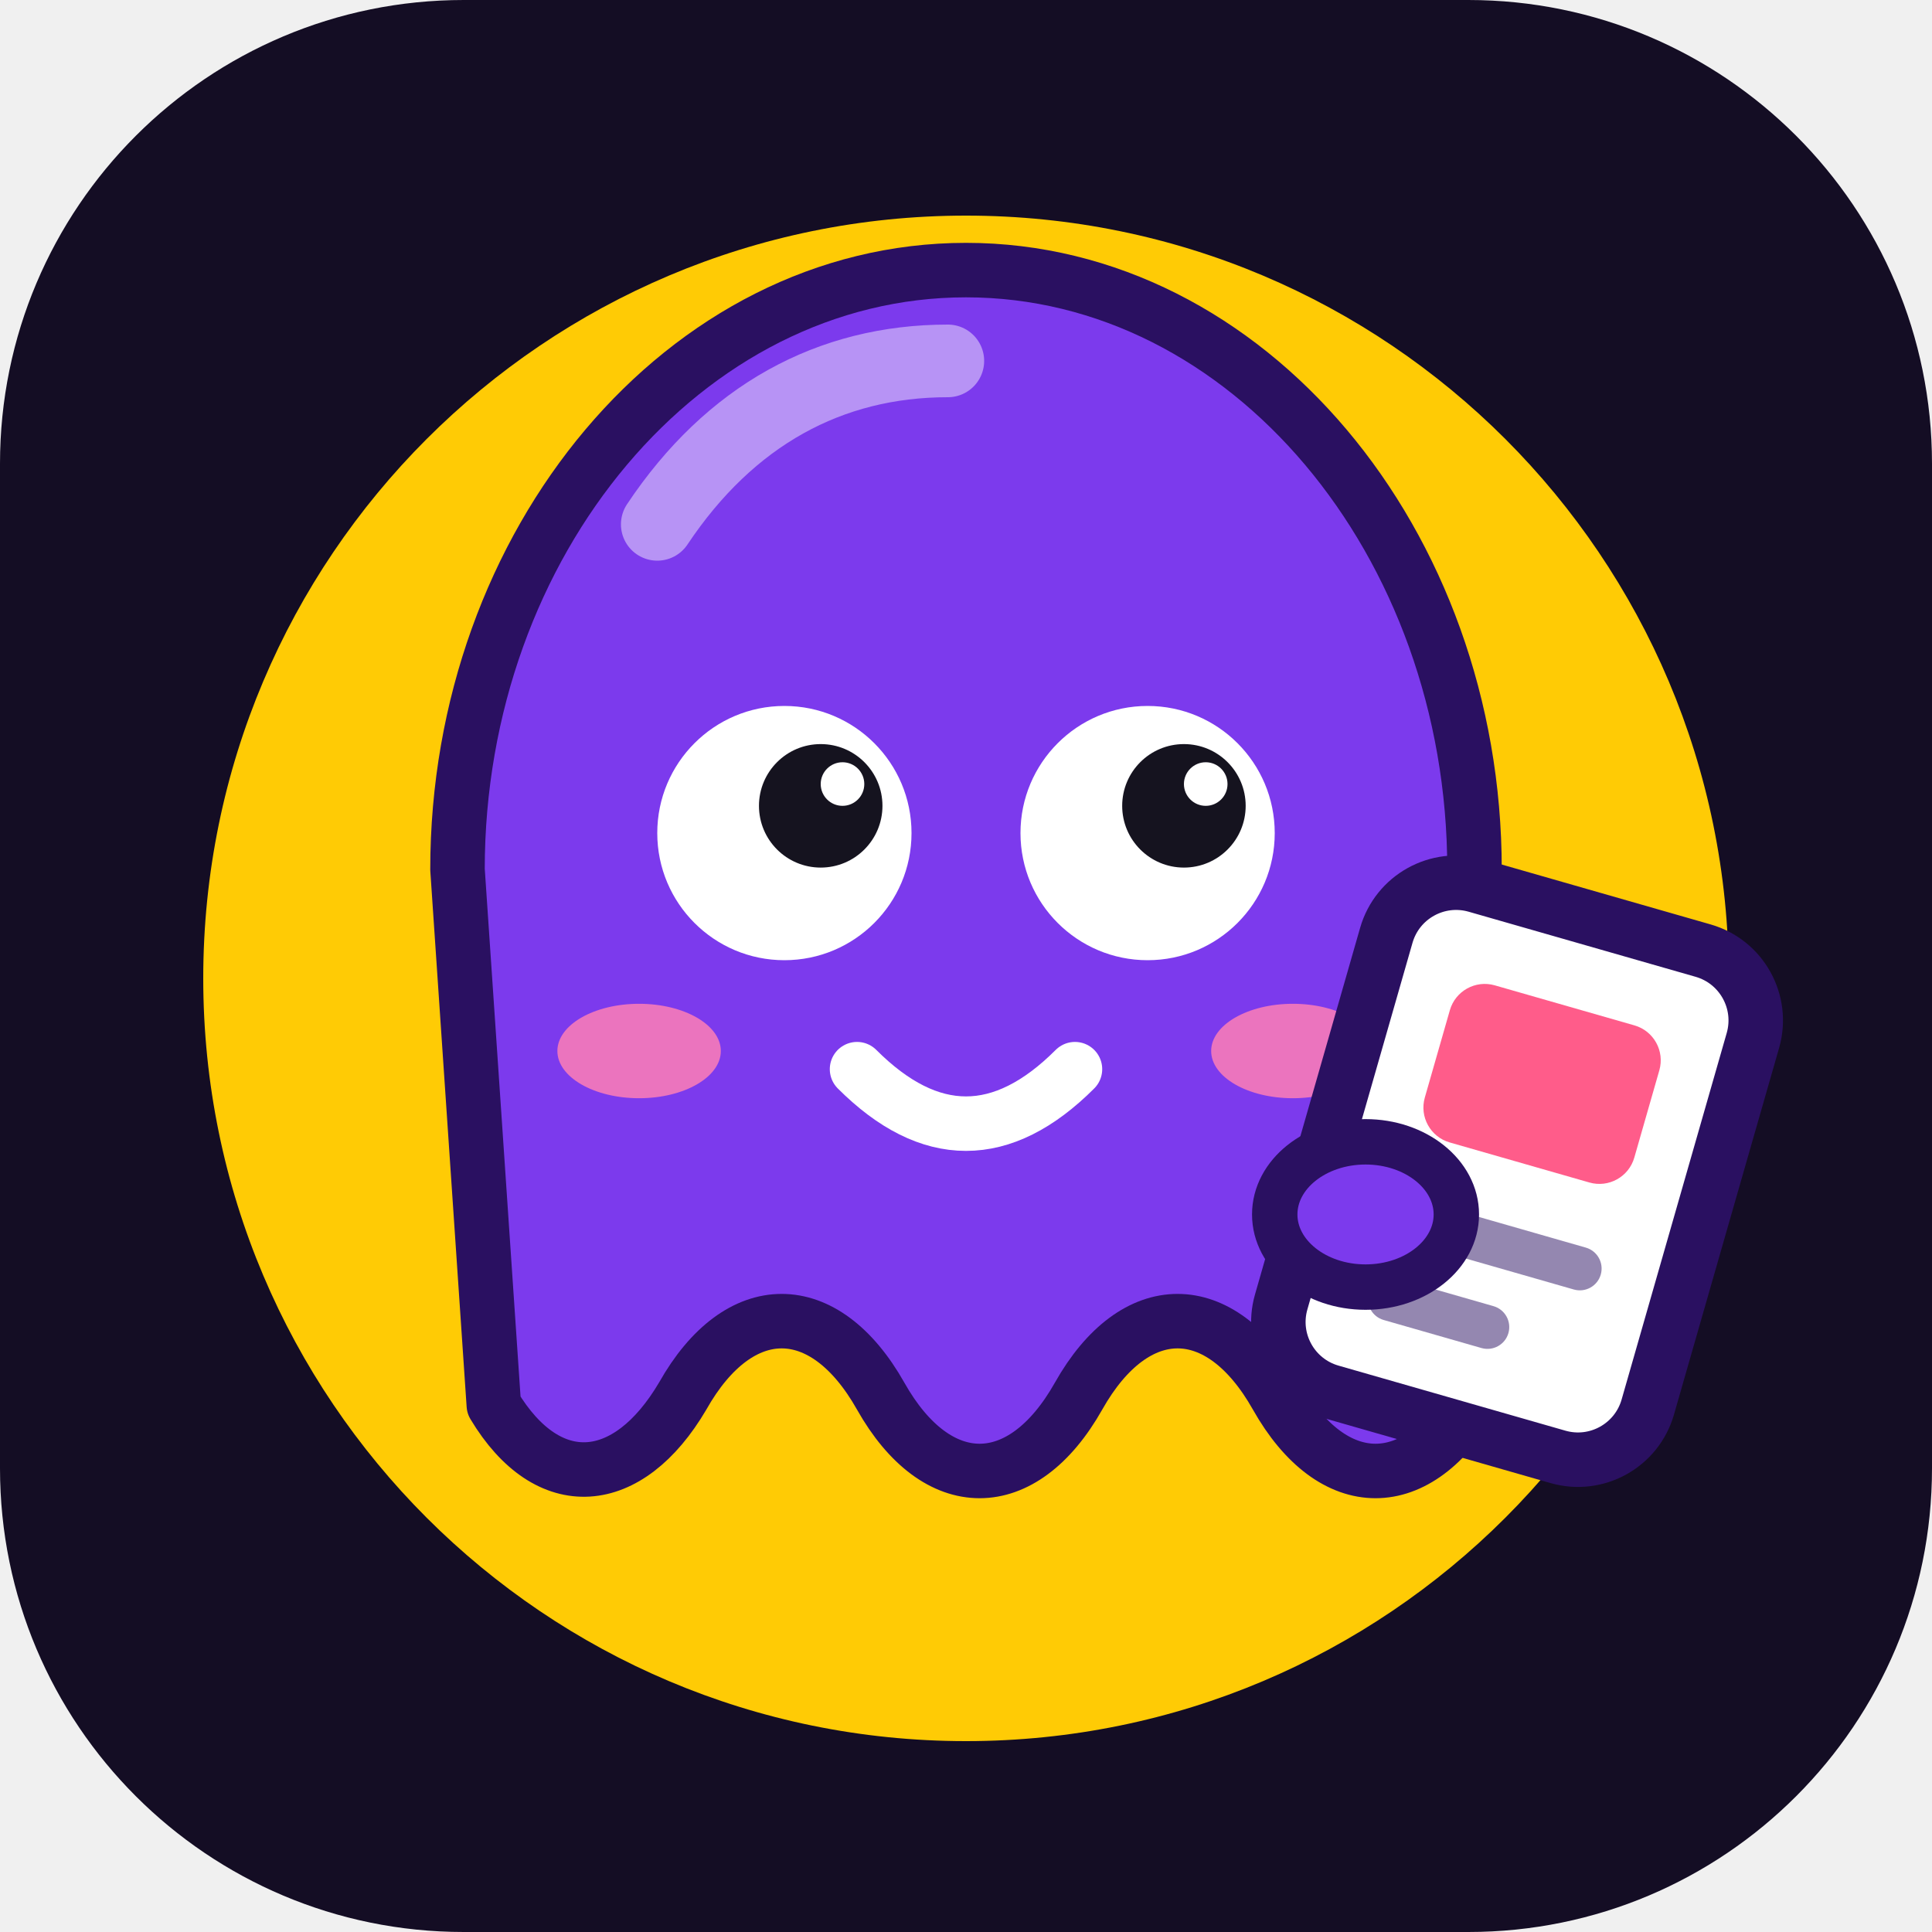
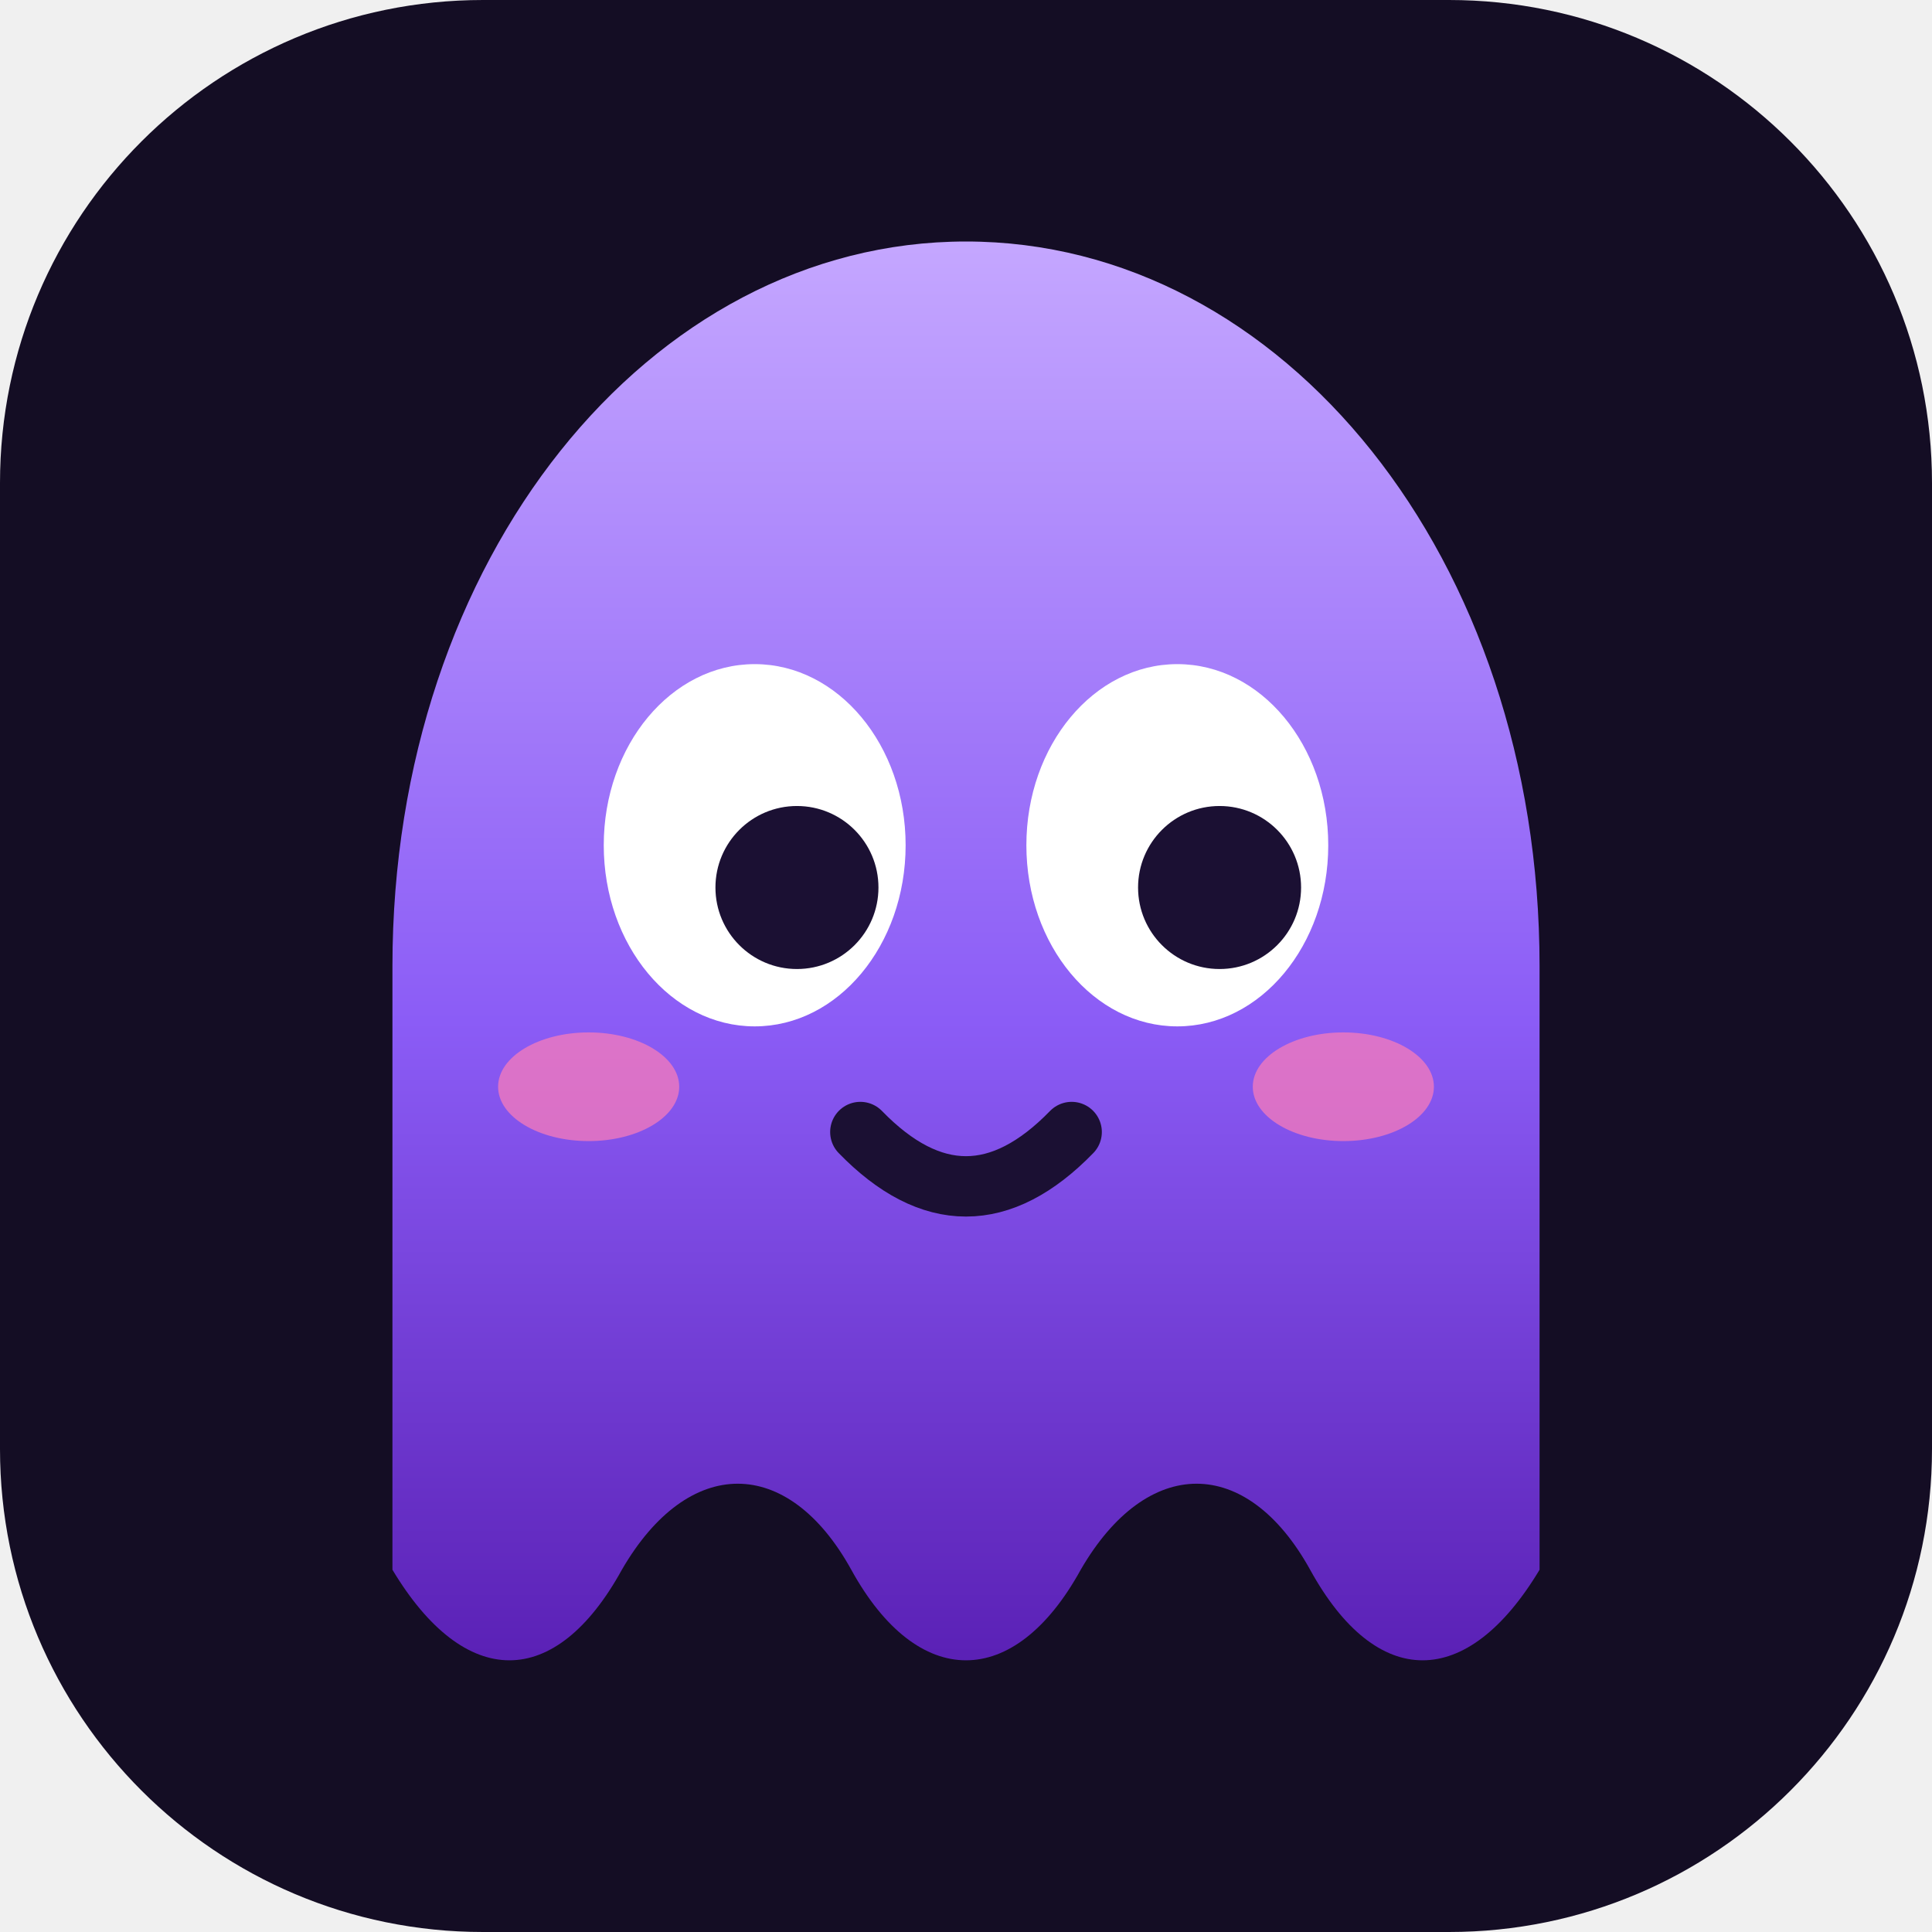
- <svg xmlns="http://www.w3.org/2000/svg" viewBox="0 0 100 100">
-   <rect width="100" height="100" rx="24" fill="#140d24" />
-   <g transform="translate(3 -2) scale(.94)">
-     <circle cx="50" cy="56" r="42" fill="#ffcb05" />
-     <path d="M22 50c0-18 12.5-33 28-33s28 15 28 33v29c-3.1 5.5-7.8 5.5-10.9 0-3.1-5.5-7.8-5.5-10.9 0-3.1 5.5-7.8 5.5-10.9 0-3.1-5.5-7.8-5.5-10.9 0-3 5.1-7.4 5.5-10.4.5z" fill="#7c3aed" stroke="#2a1061" stroke-width="3" stroke-linejoin="round" />
-     <path d="M33 31c4-6 9.5-9 16-9" stroke="#fff" stroke-opacity=".45" stroke-width="4" stroke-linecap="round" fill="none" />
-     <circle cx="40" cy="48" r="7" fill="#fff" />
-     <circle cx="60" cy="48" r="7" fill="#fff" />
-     <circle cx="42" cy="46.5" r="3.4" fill="#15131f" />
-     <circle cx="62" cy="46.5" r="3.4" fill="#15131f" />
-     <circle cx="43.2" cy="45.3" r="1.2" fill="#fff" />
-     <circle cx="63.2" cy="45.3" r="1.2" fill="#fff" />
-     <ellipse cx="32" cy="60" rx="4.5" ry="2.6" fill="#ff7eb6" opacity=".85" />
-     <ellipse cx="68" cy="60" rx="4.5" ry="2.6" fill="#ff7eb6" opacity=".85" />
-     <path d="M44 61q6 6 12 0" stroke="#fff" stroke-width="3" fill="none" stroke-linecap="round" />
-     <g transform="rotate(16 80 66)">
-       <rect x="70" y="52" width="21" height="29" rx="4" fill="#fff" stroke="#2a1061" stroke-width="3" />
-       <rect x="74.5" y="57" width="12" height="9" rx="2" fill="#ff5c8a" />
-       <rect x="74.5" y="69.5" width="12" height="2.4" rx="1.2" fill="#2a1061" opacity=".5" />
-       <rect x="74.5" y="74" width="8" height="2.4" rx="1.2" fill="#2a1061" opacity=".5" />
-     </g>
-     <ellipse cx="72" cy="69" rx="5" ry="4" fill="#7c3aed" stroke="#2a1061" stroke-width="2.5" />
-   </g>
+ <svg xmlns="http://www.w3.org/2000/svg" viewBox="0 0 64 64">
+   <defs>
+     <linearGradient id="b" x1="0" y1="0" x2="0" y2="1">
+       <stop offset="0" stop-color="#c4a6ff" />
+       <stop offset=".55" stop-color="#8b5cf6" />
+       <stop offset="1" stop-color="#5b21b6" />
+     </linearGradient>
+   </defs>
+   <rect width="64" height="64" rx="16" fill="#140d24" />
+   <path d="M13 32C13 18.5 21.5 8 32 8s19 10.5 19 24v20c-2.4 4-5.4 4-7.6 0-2.1-3.8-5.4-3.8-7.6 0-2.2 4-5.4 4-7.6 0-2.1-3.8-5.4-3.8-7.6 0-2.2 4-5.2 4-7.6 0z" fill="url(#b)" />
+   <ellipse cx="25" cy="28" rx="5" ry="6" fill="#fff" />
+   <ellipse cx="39" cy="28" rx="5" ry="6" fill="#fff" />
+   <circle cx="26.4" cy="29.4" r="2.7" fill="#1b1033" />
+   <circle cx="40.4" cy="29.4" r="2.7" fill="#1b1033" />
+   <ellipse cx="19.5" cy="36" rx="3" ry="1.8" fill="#ff7eb6" opacity=".7" />
+   <ellipse cx="44.5" cy="36" rx="3" ry="1.8" fill="#ff7eb6" opacity=".7" />
+   <path d="M28.5 37.5q3.5 3.6 7 0" stroke="#1b1033" stroke-width="2" stroke-linecap="round" fill="none" />
</svg>
